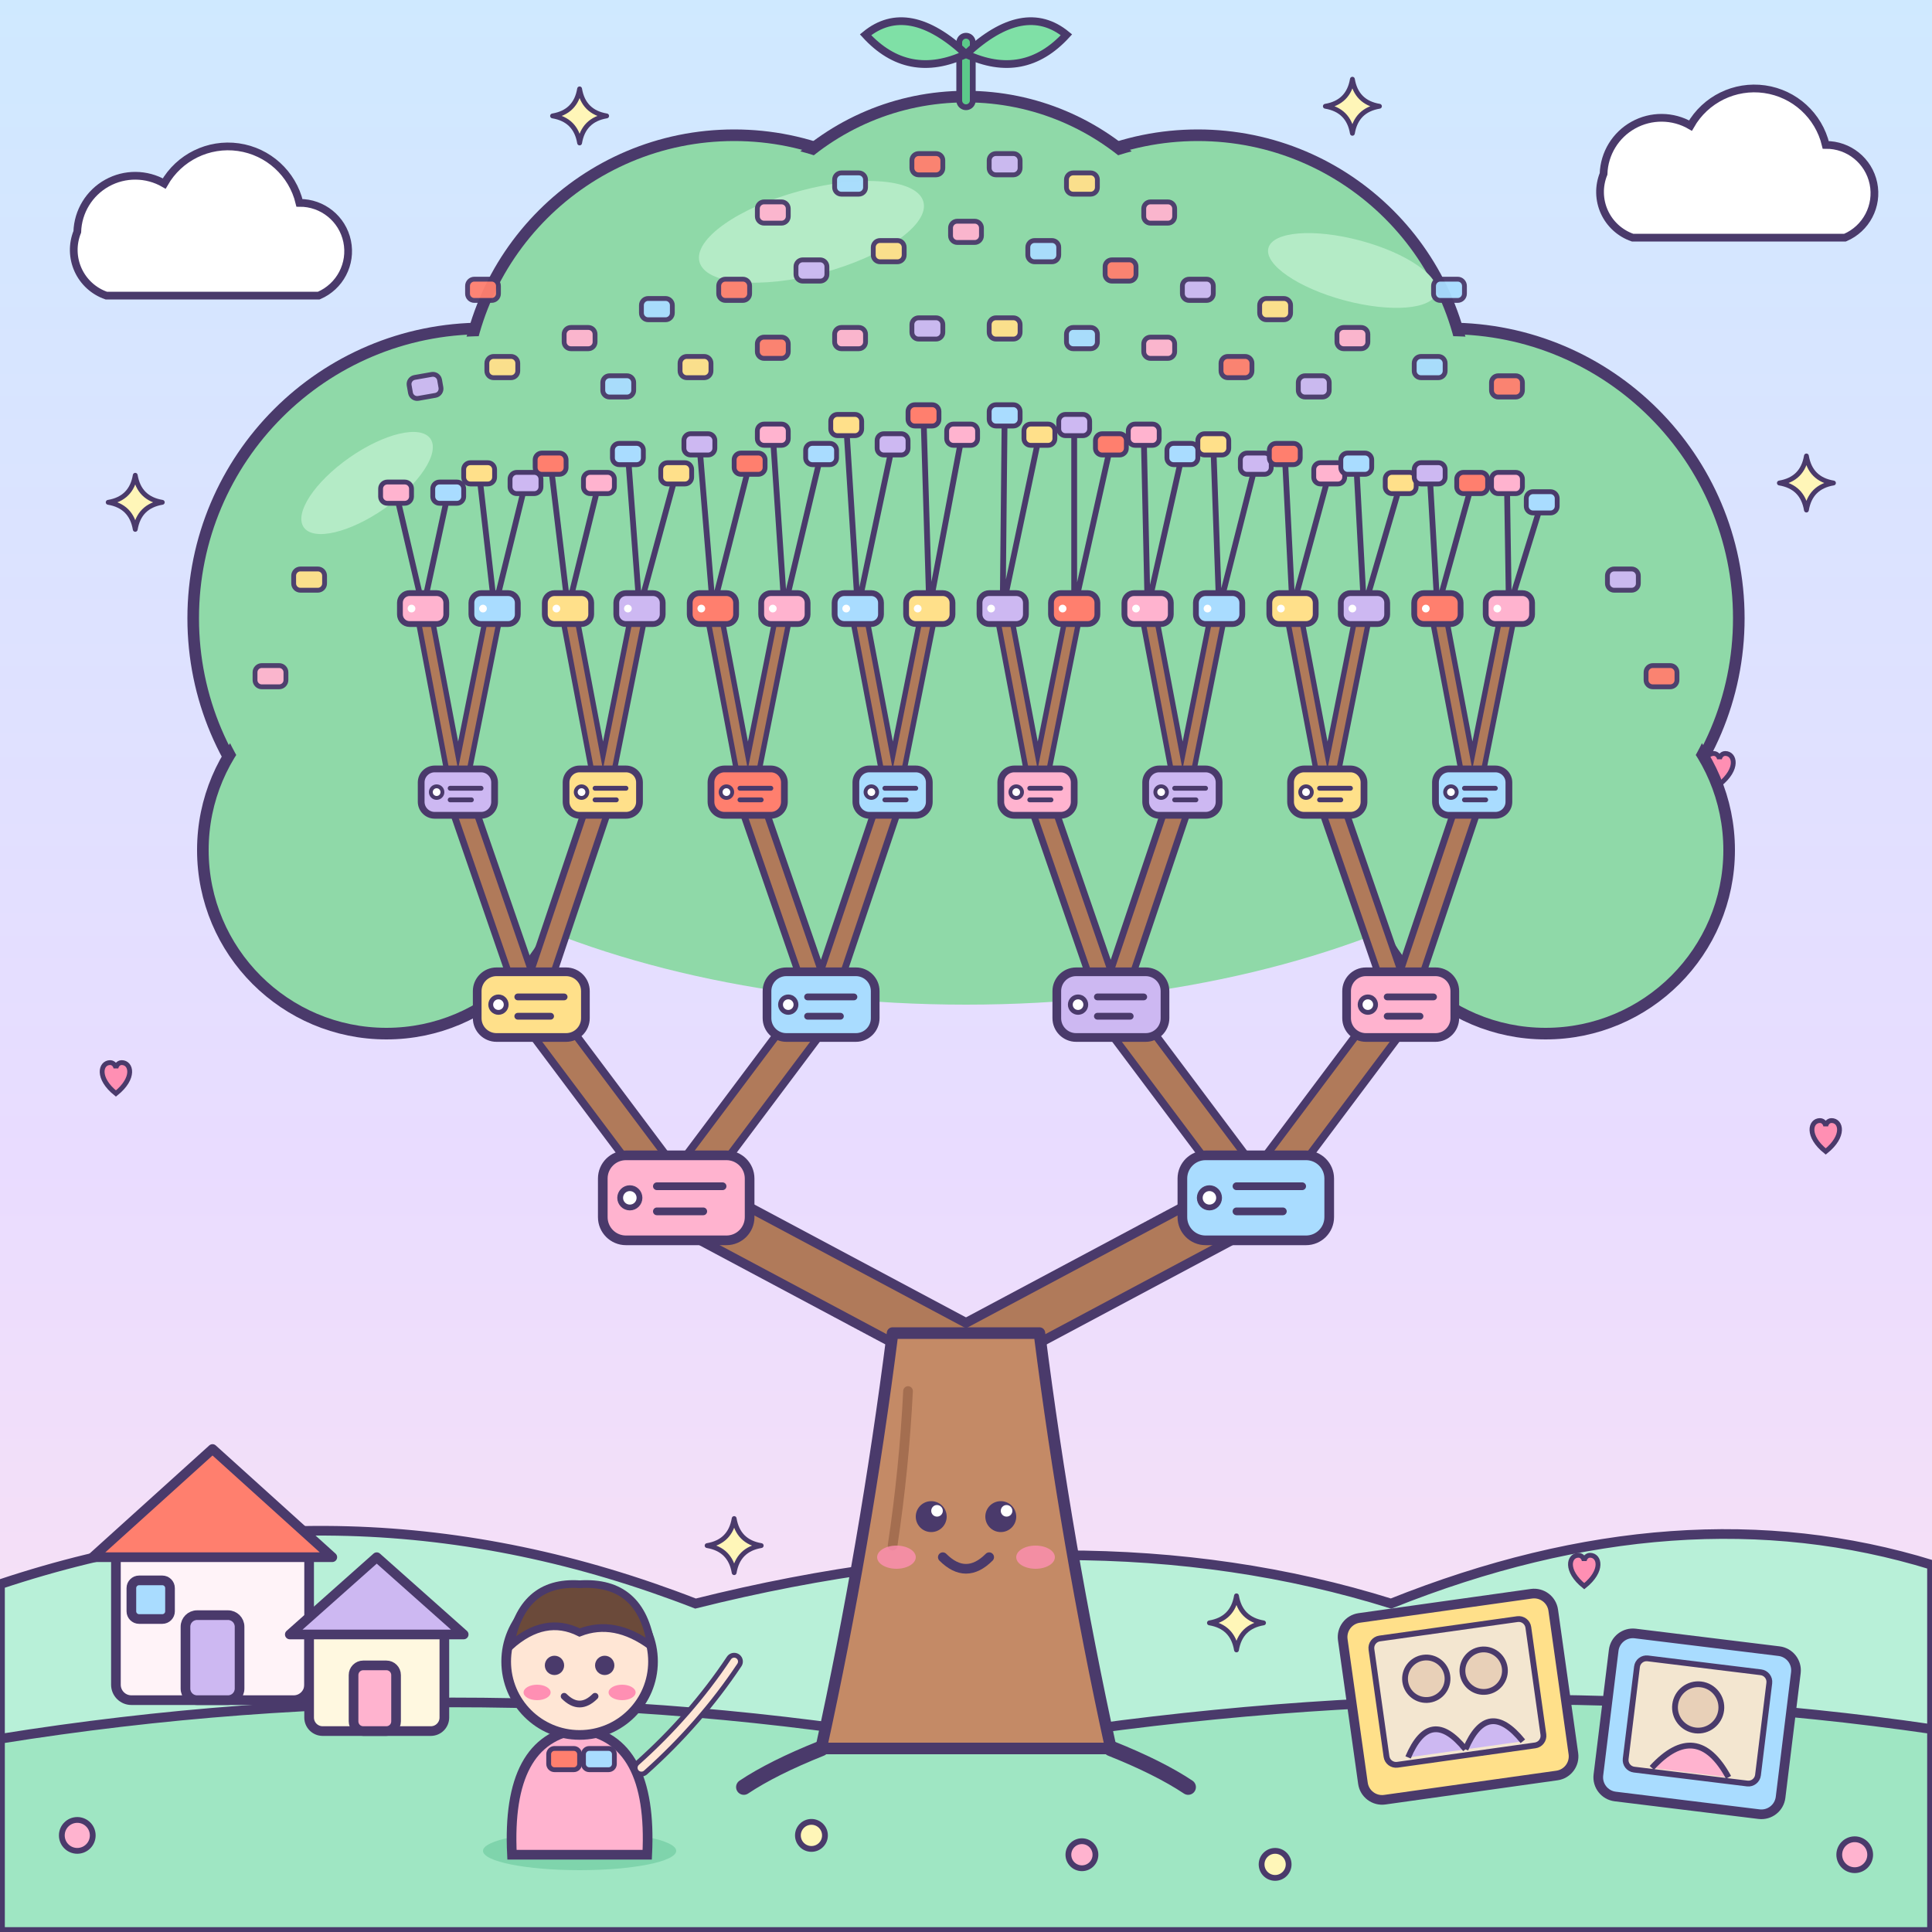
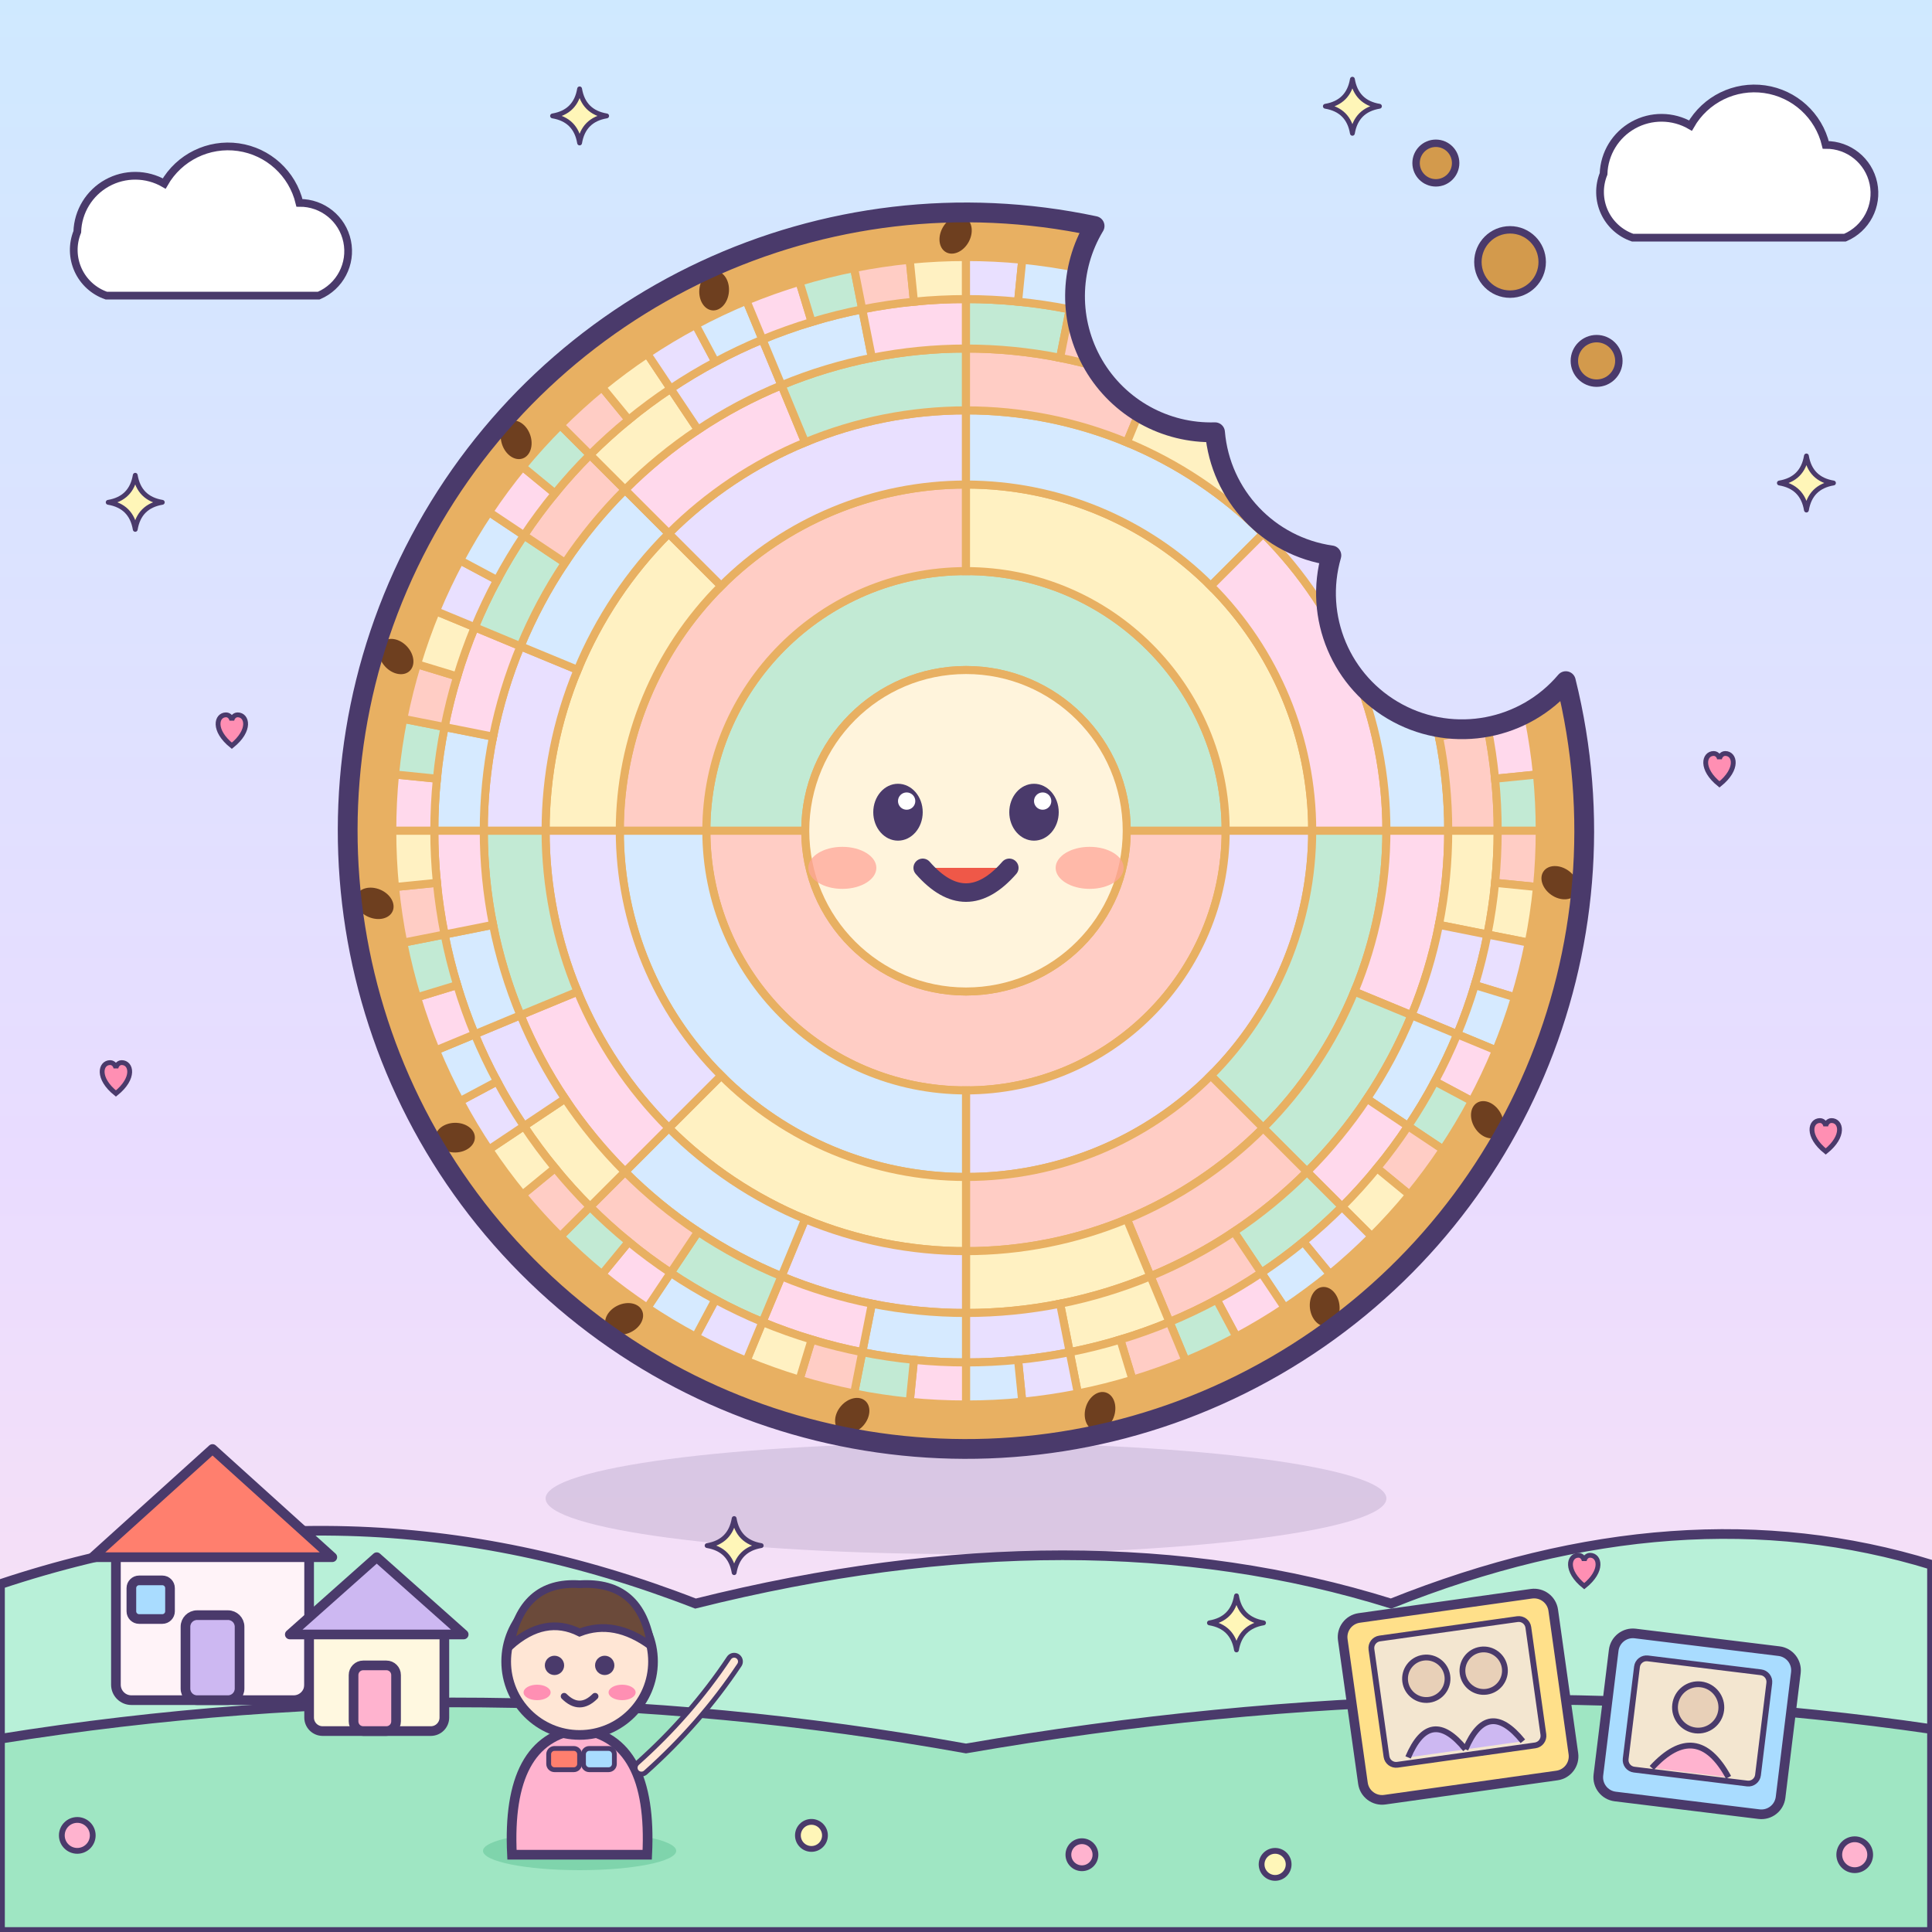
<svg xmlns="http://www.w3.org/2000/svg" viewBox="0 0 1000 1000">
  <defs>
    <linearGradient id="sky" x1="0" y1="0" x2="0" y2="1">
      <stop offset="0" stop-color="#cfe9ff" />
      <stop offset="0.6" stop-color="#e9dcff" />
      <stop offset="1" stop-color="#ffe3f0" />
    </linearGradient>
    <g id="t1">
      <rect x="-38" y="-22" width="76" height="44" rx="12" stroke="#4a3a6b" stroke-width="5" />
      <circle cx="-24" cy="0" r="5" fill="#fff" stroke="#4a3a6b" stroke-width="3" />
      <path d="M-10 -6H24M-10 7H14" stroke="#4a3a6b" stroke-width="4" stroke-linecap="round" />
    </g>
    <g id="t2">
      <rect x="-28" y="-17" width="56" height="34" rx="10" stroke="#4a3a6b" stroke-width="4.5" />
      <circle cx="-17" cy="0" r="4" fill="#fff" stroke="#4a3a6b" stroke-width="2.5" />
      <path d="M-7 -4H17M-7 6H10" stroke="#4a3a6b" stroke-width="3.5" stroke-linecap="round" />
    </g>
    <g id="t3">
      <rect x="-19" y="-12" width="38" height="24" rx="7" stroke="#4a3a6b" stroke-width="3.5" />
      <circle cx="-11" cy="0" r="3" fill="#fff" stroke="#4a3a6b" stroke-width="2" />
      <path d="M-4 -2H12M-4 4H7" stroke="#4a3a6b" stroke-width="2.5" stroke-linecap="round" />
    </g>
    <g id="t4">
      <rect x="-12" y="-8" width="24" height="16" rx="5" stroke="#4a3a6b" stroke-width="3" />
      <circle cx="-6" cy="0" r="2" fill="#fff" />
    </g>
    <g id="t5">
      <rect x="-8" y="-5.5" width="16" height="11" rx="3.5" stroke="#4a3a6b" stroke-width="2.5" />
    </g>
    <g id="hrt">
      <path d="M0 6C-10 -2 -8 -10 -3 -10C-1 -10 0 -8 0 -7C0 -8 1 -10 3 -10C8 -10 10 -2 0 6Z" fill="#ff8fb3" stroke="#4a3a6b" stroke-width="2.5" />
    </g>
    <g id="spk">
      <path d="M0 -14Q2 -2 14 0Q2 2 0 14Q-2 2 -14 0Q-2 -2 0 -14Z" fill="#fff6b8" stroke="#4a3a6b" stroke-width="2.5" stroke-linejoin="round" />
    </g>
  </defs>
  <rect width="1000" height="1000" fill="url(#sky)" />
  <g fill="#fff" stroke="#4a3a6b" stroke-width="4">
    <path d="M40 120a30 30 0 0 1 45-25a38 38 0 0 1 70 10a25 25 0 0 1 10 48H55a25 25 0 0 1-15-33z" />
    <path d="M830 90a30 30 0 0 1 45-25a38 38 0 0 1 70 10a25 25 0 0 1 10 48H845a25 25 0 0 1-15-33z" />
  </g>
  <use href="#spk" x="70" y="260" />
  <use href="#spk" x="935" y="250" />
  <use href="#spk" x="300" y="60" transform="scale(1)" />
  <use href="#spk" x="700" y="55" />
  <use href="#hrt" x="120" y="380" />
  <use href="#hrt" x="890" y="400" />
  <use href="#hrt" x="60" y="560" />
  <use href="#hrt" x="945" y="590" />
  <path d="M0 820Q180 760 360 830Q560 780 720 830Q870 770 1000 810V1000H0Z" fill="#b8f0d8" stroke="#4a3a6b" stroke-width="5" />
  <path d="M0 900Q250 860 500 905Q760 860 1000 895V1000H0Z" fill="#9fe6c3" stroke="#4a3a6b" stroke-width="5" />
-   <g fill="#8fd9a8" stroke="#4a3a6b" stroke-width="6">
-     <circle cx="250" cy="320" r="150" />
-     <circle cx="750" cy="320" r="150" />
-     <circle cx="380" cy="210" r="140" />
-     <circle cx="620" cy="210" r="140" />
-     <circle cx="500" cy="180" r="130" />
-     <circle cx="200" cy="440" r="95" />
-     <circle cx="800" cy="440" r="95" />
-   </g>
-   <g fill="#8fd9a8">
-     <ellipse cx="500" cy="330" rx="360" ry="190" />
-     <circle cx="250" cy="320" r="146" />
-     <circle cx="750" cy="320" r="146" />
-     <circle cx="380" cy="210" r="136" />
-     <circle cx="620" cy="210" r="136" />
-     <circle cx="500" cy="180" r="126" />
-     <circle cx="200" cy="440" r="91" />
-     <circle cx="800" cy="440" r="91" />
-   </g>
-   <g fill="#b4ebc6">
-     <ellipse cx="420" cy="120" rx="60" ry="22" transform="rotate(-15 420 120)" />
-     <ellipse cx="190" cy="250" rx="40" ry="16" transform="rotate(-35 190 250)" />
-     <ellipse cx="700" cy="140" rx="45" ry="16" transform="rotate(15 700 140)" />
-   </g>
-   <path d="M500 52V22" stroke="#4a3a6b" stroke-width="10" stroke-linecap="round" />
-   <path d="M500 52V22" stroke="#5cc98a" stroke-width="4" stroke-linecap="round" />
-   <path d="M500 28Q470 0 448 18Q470 42 500 28Z" fill="#7fe0a6" stroke="#4a3a6b" stroke-width="4" />
-   <path d="M500 28Q530 0 552 18Q530 42 500 28Z" fill="#7fe0a6" stroke="#4a3a6b" stroke-width="4" />
-   <g stroke-linecap="round" fill="none">
-     <g stroke="#4a3a6b">
-       <path d="M500 700L350 620M500 700L650 620" stroke-width="32" />
-       <path d="M350 620L275 520M350 620L425 520M650 620L575 520M650 620L725 520" stroke-width="22" />
-       <path d="M275 520L237 410M275 520L312 410M425 520L387 410M425 520L462 410M575 520L537 410M575 520L612 410M725 520L687 410M725 520L762 410" stroke-width="15" />
-       <path d="M237 410L219 315M237 410L256 315M312 410L294 315M312 410L331 315M387 410L369 315M387 410L406 315M462 410L444 315M462 410L481 315M537 410L519 315M537 410L556 315M612 410L594 315M612 410L631 315M687 410L669 315M687 410L706 315M762 410L744 315M762 410L781 315" stroke-width="10" />
-     </g>
-     <g stroke="#b07a5a">
-       <path d="M500 700L350 620M500 700L650 620" stroke-width="22" />
-       <path d="M350 620L275 520M350 620L425 520M650 620L575 520M650 620L725 520" stroke-width="14" />
-       <path d="M275 520L237 410M275 520L312 410M425 520L387 410M425 520L462 410M575 520L537 410M575 520L612 410M725 520L687 410M725 520L762 410" stroke-width="8" />
-       <path d="M237 410L219 315M237 410L256 315M312 410L294 315M312 410L331 315M387 410L369 315M387 410L406 315M462 410L444 315M462 410L481 315M537 410L519 315M537 410L556 315M612 410L594 315M612 410L631 315M687 410L669 315M687 410L706 315M762 410L744 315M762 410L781 315" stroke-width="4.5" />
-     </g>
-     <g stroke="#4a3a6b" stroke-width="3">
-       <path d="M219 315L205 255M219 315L232 255M256 315L248 245M256 315L272 250M294 315L285 240M294 315L310 250M331 315L325 235M331 315L350 245M369 315L362 230M369 315L388 240M406 315L400 225M406 315L425 235M444 315L438 220M444 315L462 230M481 315L478 215M481 315L498 225M519 315L520 215M519 315L538 225M556 315L556 220M556 315L575 230M594 315L592 225M594 315L612 235M631 315L628 230M631 315L650 240M669 315L665 235M669 315L688 245M706 315L702 240M706 315L725 250M744 315L740 245M744 315L762 250M781 315L780 250M781 315L798 260" />
-     </g>
-   </g>
-   <g>
-     <use href="#t5" x="205" y="255" fill="#ffb3cf" />
-     <use href="#t5" x="232" y="255" fill="#a9dcff" />
-     <use href="#t5" x="248" y="245" fill="#ffe08a" />
-     <use href="#t5" x="272" y="250" fill="#cdb8f2" />
-     <use href="#t5" x="285" y="240" fill="#ff7f6e" />
-     <use href="#t5" x="310" y="250" fill="#ffb3cf" />
-     <use href="#t5" x="325" y="235" fill="#a9dcff" />
-     <use href="#t5" x="350" y="245" fill="#ffe08a" />
-     <use href="#t5" x="362" y="230" fill="#cdb8f2" />
-     <use href="#t5" x="388" y="240" fill="#ff7f6e" />
-     <use href="#t5" x="400" y="225" fill="#ffb3cf" />
-     <use href="#t5" x="425" y="235" fill="#a9dcff" />
-     <use href="#t5" x="438" y="220" fill="#ffe08a" />
-     <use href="#t5" x="462" y="230" fill="#cdb8f2" />
-     <use href="#t5" x="478" y="215" fill="#ff7f6e" />
-     <use href="#t5" x="498" y="225" fill="#ffb3cf" />
-     <use href="#t5" x="520" y="215" fill="#a9dcff" />
-     <use href="#t5" x="538" y="225" fill="#ffe08a" />
-     <use href="#t5" x="556" y="220" fill="#cdb8f2" />
-     <use href="#t5" x="575" y="230" fill="#ff7f6e" />
-     <use href="#t5" x="592" y="225" fill="#ffb3cf" />
-     <use href="#t5" x="612" y="235" fill="#a9dcff" />
-     <use href="#t5" x="628" y="230" fill="#ffe08a" />
-     <use href="#t5" x="650" y="240" fill="#cdb8f2" />
-     <use href="#t5" x="665" y="235" fill="#ff7f6e" />
-     <use href="#t5" x="688" y="245" fill="#ffb3cf" />
-     <use href="#t5" x="702" y="240" fill="#a9dcff" />
-     <use href="#t5" x="725" y="250" fill="#ffe08a" />
-     <use href="#t5" x="740" y="245" fill="#cdb8f2" />
-     <use href="#t5" x="762" y="250" fill="#ff7f6e" />
-     <use href="#t5" x="780" y="250" fill="#ffb3cf" />
-     <use href="#t5" x="798" y="260" fill="#a9dcff" />
-   </g>
-   <g opacity="0.95">
-     <use href="#t5" x="220" y="200" fill="#cdb8f2" transform="rotate(-10 220 200)" />
-     <use href="#t5" x="260" y="190" fill="#ffe08a" />
-     <use href="#t5" x="300" y="175" fill="#ffb3cf" />
-     <use href="#t5" x="340" y="160" fill="#a9dcff" />
-     <use href="#t5" x="380" y="150" fill="#ff7f6e" />
-     <use href="#t5" x="420" y="140" fill="#cdb8f2" />
-     <use href="#t5" x="460" y="130" fill="#ffe08a" />
-     <use href="#t5" x="500" y="120" fill="#ffb3cf" />
-     <use href="#t5" x="540" y="130" fill="#a9dcff" />
-     <use href="#t5" x="580" y="140" fill="#ff7f6e" />
-     <use href="#t5" x="620" y="150" fill="#cdb8f2" />
-     <use href="#t5" x="660" y="160" fill="#ffe08a" />
-     <use href="#t5" x="700" y="175" fill="#ffb3cf" />
-     <use href="#t5" x="740" y="190" fill="#a9dcff" />
-     <use href="#t5" x="780" y="200" fill="#ff7f6e" />
-     <use href="#t5" x="320" y="200" fill="#a9dcff" />
-     <use href="#t5" x="360" y="190" fill="#ffe08a" />
-     <use href="#t5" x="400" y="180" fill="#ff7f6e" />
-     <use href="#t5" x="440" y="175" fill="#ffb3cf" />
-     <use href="#t5" x="480" y="170" fill="#cdb8f2" />
-     <use href="#t5" x="520" y="170" fill="#ffe08a" />
-     <use href="#t5" x="560" y="175" fill="#a9dcff" />
-     <use href="#t5" x="600" y="180" fill="#ffb3cf" />
-     <use href="#t5" x="640" y="190" fill="#ff7f6e" />
-     <use href="#t5" x="680" y="200" fill="#cdb8f2" />
-     <use href="#t5" x="440" y="95" fill="#a9dcff" />
-     <use href="#t5" x="480" y="85" fill="#ff7f6e" />
-     <use href="#t5" x="520" y="85" fill="#cdb8f2" />
-     <use href="#t5" x="560" y="95" fill="#ffe08a" />
-     <use href="#t5" x="400" y="110" fill="#ffb3cf" />
-     <use href="#t5" x="600" y="110" fill="#ffb3cf" />
-     <use href="#t5" x="160" y="300" fill="#ffe08a" />
-     <use href="#t5" x="140" y="350" fill="#ffb3cf" />
-     <use href="#t5" x="840" y="300" fill="#cdb8f2" />
-     <use href="#t5" x="860" y="350" fill="#ff7f6e" />
-     <use href="#t5" x="250" y="150" fill="#ff7f6e" />
-     <use href="#t5" x="750" y="150" fill="#a9dcff" />
-   </g>
-   <g>
-     <use href="#t4" x="219" y="315" fill="#ffb3cf" />
-     <use href="#t4" x="256" y="315" fill="#a9dcff" />
-     <use href="#t4" x="294" y="315" fill="#ffe08a" />
-     <use href="#t4" x="331" y="315" fill="#cdb8f2" />
-     <use href="#t4" x="369" y="315" fill="#ff7f6e" />
-     <use href="#t4" x="406" y="315" fill="#ffb3cf" />
-     <use href="#t4" x="444" y="315" fill="#a9dcff" />
-     <use href="#t4" x="481" y="315" fill="#ffe08a" />
-     <use href="#t4" x="519" y="315" fill="#cdb8f2" />
-     <use href="#t4" x="556" y="315" fill="#ff7f6e" />
-     <use href="#t4" x="594" y="315" fill="#ffb3cf" />
-     <use href="#t4" x="631" y="315" fill="#a9dcff" />
-     <use href="#t4" x="669" y="315" fill="#ffe08a" />
-     <use href="#t4" x="706" y="315" fill="#cdb8f2" />
-     <use href="#t4" x="744" y="315" fill="#ff7f6e" />
-     <use href="#t4" x="781" y="315" fill="#ffb3cf" />
-     <use href="#t3" x="237" y="410" fill="#cdb8f2" />
-     <use href="#t3" x="312" y="410" fill="#ffe08a" />
-     <use href="#t3" x="387" y="410" fill="#ff7f6e" />
-     <use href="#t3" x="462" y="410" fill="#a9dcff" />
-     <use href="#t3" x="537" y="410" fill="#ffb3cf" />
-     <use href="#t3" x="612" y="410" fill="#cdb8f2" />
-     <use href="#t3" x="687" y="410" fill="#ffe08a" />
-     <use href="#t3" x="762" y="410" fill="#a9dcff" />
-     <use href="#t2" x="275" y="520" fill="#ffe08a" />
-     <use href="#t2" x="425" y="520" fill="#a9dcff" />
-     <use href="#t2" x="575" y="520" fill="#cdb8f2" />
-     <use href="#t2" x="725" y="520" fill="#ffb3cf" />
-     <use href="#t1" x="350" y="620" fill="#ffb3cf" />
-     <use href="#t1" x="650" y="620" fill="#a9dcff" />
-   </g>
-   <path d="M425 905Q448 800 462 690L538 690Q552 800 575 905Z" fill="#c48a66" stroke="#4a3a6b" stroke-width="6" stroke-linejoin="round" />
-   <path d="M470 720Q468 760 462 800" stroke="#a46e50" stroke-width="5" fill="none" stroke-linecap="round" />
-   <path d="M425 905Q400 915 385 925M575 905Q600 915 615 925" stroke="#4a3a6b" stroke-width="8" stroke-linecap="round" />
-   <circle cx="482" cy="785" r="8" fill="#4a3a6b" />
-   <circle cx="518" cy="785" r="8" fill="#4a3a6b" />
-   <circle cx="485" cy="782" r="3" fill="#fff" />
-   <circle cx="521" cy="782" r="3" fill="#fff" />
-   <ellipse cx="464" cy="806" rx="10" ry="6" fill="#ff8fb3" opacity="0.8" />
-   <ellipse cx="536" cy="806" rx="10" ry="6" fill="#ff8fb3" opacity="0.8" />
-   <path d="M488 806Q500 818 512 806" stroke="#4a3a6b" stroke-width="5" fill="none" stroke-linecap="round" />
+   <g transform="translate(116.0 46.0) scale(6.4)">
+     <defs>
+       <clipPath id="kibi-a">
+         <path d="M70.4,11.09 A11,11 0 0 0 80.14,27.77 A11,11 0 0 0 89.55,37.73 A11,11 0 0 0 108.51,47.9 A50,50 0 1 1 70.4,11.09 Z" />
+       </clipPath>
+     </defs>
+     <ellipse cx="60" cy="114" rx="34" ry="4.5" fill="#4a3a6b" opacity="0.15" />
+     <path d="M70.4,11.09 A11,11 0 0 0 80.14,27.77 A11,11 0 0 0 89.55,37.73 A11,11 0 0 0 108.51,47.9 A50,50 0 1 1 70.4,11.09 Z" fill="#e8b062" />
+     <g clip-path="url(#kibi-a)" stroke="#e8b062" stroke-width="0.65">
+       <path d="M47.0,60.0 L39.0,60.0 A21,21 0 0 1 81.0,60.0 L73.0,60.0 A13,13 0 0 0 47.0,60.0 Z" fill="#c2ead4" />
+       <path d="M73.0,60.0 L81.0,60.0 A21,21 0 0 1 39.0,60.0 L47.0,60.0 A13,13 0 0 0 73.0,60.0 Z" fill="#ffcdc5" />
+       <path d="M39.0,60.0 L32.0,60.0 A28,28 0 0 1 60.0,32.0 L60.0,39.0 A21,21 0 0 0 39.0,60.0 Z" fill="#ffcdc5" />
+       <path d="M60.0,39.0 L60.0,32.0 A28,28 0 0 1 88.0,60.0 L81.0,60.0 A21,21 0 0 0 60.0,39.0 Z" fill="#fff1c2" />
+       <path d="M81.0,60.0 L88.0,60.0 A28,28 0 0 1 60.0,88.0 L60.0,81.0 A21,21 0 0 0 81.0,60.0 Z" fill="#e9e0ff" />
+       <path d="M60.0,81.0 L60.0,88.0 A28,28 0 0 1 32.0,60.0 L39.0,60.0 A21,21 0 0 0 60.0,81.0 Z" fill="#d6eaff" />
+       <path d="M32.0,60.0 L26.0,60.0 A34,34 0 0 1 35.96,35.96 L40.2,40.2 A28,28 0 0 0 32.0,60.0 Z" fill="#fff1c2" />
+       <path d="M40.2,40.2 L35.96,35.96 A34,34 0 0 1 60.0,26.0 L60.0,32.0 A28,28 0 0 0 40.2,40.2 Z" fill="#e9e0ff" />
+       <path d="M60.0,32.0 L60.0,26.0 A34,34 0 0 1 84.04,35.96 L79.8,40.2 A28,28 0 0 0 60.0,32.0 Z" fill="#d6eaff" />
+       <path d="M79.8,40.2 L84.04,35.96 A34,34 0 0 1 94.0,60.0 L88.0,60.0 A28,28 0 0 0 79.8,40.2 Z" fill="#ffd9ec" />
+       <path d="M88.0,60.0 L94.0,60.0 A34,34 0 0 1 84.04,84.04 L79.8,79.8 A28,28 0 0 0 88.0,60.0 Z" fill="#c2ead4" />
+       <path d="M79.8,79.8 L84.04,84.04 A34,34 0 0 1 60.0,94.0 L60.0,88.0 A28,28 0 0 0 79.8,79.8 Z" fill="#ffcdc5" />
+       <path d="M60.0,88.0 L60.0,94.0 A34,34 0 0 1 35.96,84.04 L40.2,79.8 A28,28 0 0 0 60.0,88.0 Z" fill="#fff1c2" />
+       <path d="M40.2,79.8 L35.96,84.04 A34,34 0 0 1 26.0,60.0 L32.0,60.0 A28,28 0 0 0 40.2,79.8 Z" fill="#e9e0ff" />
+       <path d="M26.0,60.0 L21.0,60.0 A39,39 0 0 1 23.97,45.08 L28.59,46.99 A34,34 0 0 0 26.0,60.0 Z" fill="#e9e0ff" />
+       <path d="M28.59,46.99 L23.97,45.08 A39,39 0 0 1 32.42,32.42 L35.96,35.96 A34,34 0 0 0 28.59,46.99 Z" fill="#d6eaff" />
+       <path d="M35.96,35.96 L32.42,32.42 A39,39 0 0 1 45.08,23.97 L46.99,28.59 A34,34 0 0 0 35.96,35.96 Z" fill="#ffd9ec" />
+       <path d="M46.99,28.59 L45.08,23.97 A39,39 0 0 1 60.0,21.0 L60.0,26.0 A34,34 0 0 0 46.99,28.59 Z" fill="#c2ead4" />
+       <path d="M60.0,26.0 L60.0,21.0 A39,39 0 0 1 74.92,23.97 L73.01,28.59 A34,34 0 0 0 60.0,26.0 Z" fill="#ffcdc5" />
+       <path d="M73.01,28.59 L74.92,23.97 A39,39 0 0 1 87.58,32.42 L84.04,35.96 A34,34 0 0 0 73.01,28.59 Z" fill="#fff1c2" />
+       <path d="M84.04,35.96 L87.58,32.42 A39,39 0 0 1 96.03,45.08 L91.41,46.99 A34,34 0 0 0 84.04,35.96 Z" fill="#e9e0ff" />
+       <path d="M91.41,46.99 L96.03,45.08 A39,39 0 0 1 99.0,60.0 L94.0,60.0 A34,34 0 0 0 91.41,46.99 Z" fill="#d6eaff" />
+       <path d="M94.0,60.0 L99.0,60.0 A39,39 0 0 1 96.03,74.92 L91.41,73.01 A34,34 0 0 0 94.0,60.0 Z" fill="#ffd9ec" />
+       <path d="M91.41,73.01 L96.03,74.92 A39,39 0 0 1 87.58,87.58 L84.04,84.04 A34,34 0 0 0 91.41,73.01 Z" fill="#c2ead4" />
+       <path d="M84.04,84.04 L87.58,87.58 A39,39 0 0 1 74.92,96.03 L73.01,91.41 A34,34 0 0 0 84.04,84.04 Z" fill="#ffcdc5" />
+       <path d="M73.01,91.41 L74.92,96.03 A39,39 0 0 1 60.0,99.0 L60.0,94.0 A34,34 0 0 0 73.01,91.41 Z" fill="#fff1c2" />
+       <path d="M60.0,94.0 L60.0,99.0 A39,39 0 0 1 45.08,96.03 L46.99,91.41 A34,34 0 0 0 60.0,94.0 Z" fill="#e9e0ff" />
+       <path d="M46.99,91.41 L45.08,96.03 A39,39 0 0 1 32.42,87.58 L35.96,84.04 A34,34 0 0 0 46.99,91.41 Z" fill="#d6eaff" />
+       <path d="M35.96,84.04 L32.42,87.58 A39,39 0 0 1 23.97,74.92 L28.59,73.01 A34,34 0 0 0 35.96,84.04 Z" fill="#ffd9ec" />
+       <path d="M28.59,73.01 L23.97,74.92 A39,39 0 0 1 21.0,60.0 L26.0,60.0 A34,34 0 0 0 28.59,73.01 Z" fill="#c2ead4" />
+       <path d="M21.0,60.0 L17.0,60.0 A43,43 0 0 1 17.83,51.61 L21.75,52.39 A39,39 0 0 0 21.0,60.0 Z" fill="#d6eaff" />
+       <path d="M21.75,52.39 L17.83,51.61 A43,43 0 0 1 20.27,43.54 L23.97,45.08 A39,39 0 0 0 21.75,52.39 Z" fill="#ffd9ec" />
+       <path d="M23.97,45.08 L20.27,43.54 A43,43 0 0 1 24.25,36.11 L27.57,38.33 A39,39 0 0 0 23.97,45.08 Z" fill="#c2ead4" />
+       <path d="M27.57,38.33 L24.25,36.11 A43,43 0 0 1 29.59,29.59 L32.42,32.42 A39,39 0 0 0 27.57,38.33 Z" fill="#ffcdc5" />
+       <path d="M32.42,32.42 L29.59,29.59 A43,43 0 0 1 36.11,24.25 L38.33,27.57 A39,39 0 0 0 32.42,32.42 Z" fill="#fff1c2" />
+       <path d="M38.33,27.57 L36.11,24.25 A43,43 0 0 1 43.54,20.27 L45.08,23.97 A39,39 0 0 0 38.33,27.57 Z" fill="#e9e0ff" />
+       <path d="M45.08,23.97 L43.54,20.27 A43,43 0 0 1 51.61,17.83 L52.39,21.75 A39,39 0 0 0 45.08,23.97 Z" fill="#d6eaff" />
+       <path d="M52.39,21.75 L51.61,17.83 A43,43 0 0 1 60.0,17.0 L60.0,21.0 A39,39 0 0 0 52.39,21.75 Z" fill="#ffd9ec" />
+       <path d="M60.0,21.0 L60.0,17.0 A43,43 0 0 1 68.39,17.83 L67.61,21.75 A39,39 0 0 0 60.0,21.0 Z" fill="#c2ead4" />
+       <path d="M67.61,21.75 L68.39,17.83 A43,43 0 0 1 76.46,20.27 L74.92,23.97 A39,39 0 0 0 67.61,21.75 Z" fill="#ffcdc5" />
+       <path d="M74.92,23.97 L76.46,20.27 A43,43 0 0 1 83.89,24.25 L81.67,27.57 A39,39 0 0 0 74.92,23.97 Z" fill="#fff1c2" />
+       <path d="M81.67,27.57 L83.89,24.25 A43,43 0 0 1 90.41,29.59 L87.58,32.42 A39,39 0 0 0 81.67,27.57 Z" fill="#e9e0ff" />
+       <path d="M87.58,32.42 L90.41,29.59 A43,43 0 0 1 95.75,36.11 L92.43,38.33 A39,39 0 0 0 87.58,32.42 Z" fill="#d6eaff" />
+       <path d="M92.43,38.33 L95.75,36.11 A43,43 0 0 1 99.73,43.54 L96.03,45.08 A39,39 0 0 0 92.43,38.33 Z" fill="#ffd9ec" />
+       <path d="M96.03,45.08 L99.73,43.54 A43,43 0 0 1 102.17,51.61 L98.25,52.39 A39,39 0 0 0 96.03,45.08 Z" fill="#c2ead4" />
+       <path d="M98.25,52.39 L102.17,51.61 A43,43 0 0 1 103.0,60.0 L99.0,60.0 A39,39 0 0 0 98.25,52.39 Z" fill="#ffcdc5" />
+       <path d="M99.0,60.0 L103.0,60.0 A43,43 0 0 1 102.17,68.39 L98.25,67.61 A39,39 0 0 0 99.0,60.0 Z" fill="#fff1c2" />
+       <path d="M98.25,67.61 L102.17,68.39 A43,43 0 0 1 99.73,76.46 L96.03,74.92 A39,39 0 0 0 98.25,67.61 Z" fill="#e9e0ff" />
+       <path d="M96.03,74.92 L99.73,76.46 A43,43 0 0 1 95.75,83.89 L92.43,81.67 A39,39 0 0 0 96.03,74.92 Z" fill="#d6eaff" />
+       <path d="M92.43,81.67 L95.75,83.89 A43,43 0 0 1 90.41,90.41 L87.58,87.58 A39,39 0 0 0 92.43,81.67 Z" fill="#ffd9ec" />
+       <path d="M87.58,87.58 L90.41,90.41 A43,43 0 0 1 83.89,95.75 L81.67,92.43 A39,39 0 0 0 87.58,87.58 Z" fill="#c2ead4" />
+       <path d="M81.67,92.43 L83.89,95.75 A43,43 0 0 1 76.46,99.73 L74.92,96.03 A39,39 0 0 0 81.67,92.43 Z" fill="#ffcdc5" />
+       <path d="M74.92,96.03 L76.46,99.73 A43,43 0 0 1 68.39,102.17 L67.61,98.25 A39,39 0 0 0 74.92,96.03 Z" fill="#fff1c2" />
+       <path d="M67.61,98.25 L68.39,102.17 A43,43 0 0 1 60.0,103.0 L60.0,99.0 A39,39 0 0 0 67.61,98.25 Z" fill="#e9e0ff" />
+       <path d="M60.0,99.0 L60.0,103.0 A43,43 0 0 1 51.61,102.17 L52.39,98.25 A39,39 0 0 0 60.0,99.0 Z" fill="#d6eaff" />
+       <path d="M52.39,98.25 L51.61,102.17 A43,43 0 0 1 43.54,99.73 L45.08,96.03 A39,39 0 0 0 52.39,98.25 Z" fill="#ffd9ec" />
+       <path d="M45.08,96.03 L43.54,99.73 A43,43 0 0 1 36.11,95.75 L38.33,92.43 A39,39 0 0 0 45.08,96.03 Z" fill="#c2ead4" />
+       <path d="M38.33,92.43 L36.11,95.75 A43,43 0 0 1 29.59,90.41 L32.42,87.58 A39,39 0 0 0 38.33,92.43 Z" fill="#ffcdc5" />
+       <path d="M32.42,87.58 L29.59,90.41 A43,43 0 0 1 24.25,83.89 L27.57,81.67 A39,39 0 0 0 32.42,87.58 Z" fill="#fff1c2" />
+       <path d="M27.57,81.67 L24.25,83.89 A43,43 0 0 1 20.27,76.46 L23.97,74.92 A39,39 0 0 0 27.57,81.67 Z" fill="#e9e0ff" />
+       <path d="M23.97,74.92 L20.27,76.46 A43,43 0 0 1 17.83,68.39 L21.75,67.61 A39,39 0 0 0 23.97,74.92 Z" fill="#d6eaff" />
+       <path d="M21.75,67.61 L17.83,68.39 A43,43 0 0 1 17.0,60.0 L21.0,60.0 A39,39 0 0 0 21.75,67.61 Z" fill="#ffd9ec" />
+       <path d="M17.0,60.0 L13.6,60.0 A46.4,46.4 0 0 1 13.82,55.45 L17.21,55.79 A43,43 0 0 0 17.0,60.0 Z" fill="#ffd9ec" />
+       <path d="M17.21,55.79 L13.82,55.45 A46.4,46.4 0 0 1 14.49,50.95 L17.83,51.61 A43,43 0 0 0 17.21,55.79 Z" fill="#c2ead4" />
+       <path d="M17.83,51.61 L14.49,50.95 A46.4,46.4 0 0 1 15.6,46.53 L18.85,47.52 A43,43 0 0 0 17.83,51.61 Z" fill="#ffcdc5" />
+       <path d="M18.85,47.52 L15.6,46.53 A46.4,46.4 0 0 1 17.13,42.24 L20.27,43.54 A43,43 0 0 0 18.85,47.52 Z" fill="#fff1c2" />
+       <path d="M20.27,43.54 L17.13,42.24 A46.4,46.4 0 0 1 19.08,38.13 L22.08,39.73 A43,43 0 0 0 20.27,43.54 Z" fill="#e9e0ff" />
+       <path d="M22.08,39.73 L19.08,38.13 A46.4,46.4 0 0 1 21.42,34.22 L24.25,36.11 A43,43 0 0 0 22.08,39.73 Z" fill="#d6eaff" />
+       <path d="M24.25,36.11 L21.42,34.22 A46.4,46.4 0 0 1 24.13,30.56 L26.76,32.72 A43,43 0 0 0 24.25,36.11 Z" fill="#ffd9ec" />
+       <path d="M26.76,32.72 L24.13,30.56 A46.4,46.4 0 0 1 27.19,27.19 L29.59,29.59 A43,43 0 0 0 26.76,32.72 Z" fill="#c2ead4" />
+       <path d="M29.59,29.59 L27.19,27.19 A46.4,46.4 0 0 1 30.56,24.13 L32.72,26.76 A43,43 0 0 0 29.59,29.59 Z" fill="#ffcdc5" />
+       <path d="M32.72,26.76 L30.56,24.13 A46.4,46.4 0 0 1 34.22,21.42 L36.11,24.25 A43,43 0 0 0 32.72,26.76 Z" fill="#fff1c2" />
+       <path d="M36.11,24.25 L34.22,21.42 A46.4,46.4 0 0 1 38.13,19.08 L39.73,22.08 A43,43 0 0 0 36.11,24.25 Z" fill="#e9e0ff" />
+       <path d="M39.73,22.08 L38.13,19.08 A46.4,46.4 0 0 1 42.24,17.13 L43.54,20.27 A43,43 0 0 0 39.73,22.08 Z" fill="#d6eaff" />
+       <path d="M43.54,20.27 L42.24,17.13 A46.4,46.4 0 0 1 46.53,15.6 L47.52,18.85 A43,43 0 0 0 43.54,20.27 Z" fill="#ffd9ec" />
+       <path d="M47.52,18.85 L46.53,15.6 A46.4,46.4 0 0 1 50.95,14.49 L51.61,17.83 A43,43 0 0 0 47.52,18.85 Z" fill="#c2ead4" />
+       <path d="M51.61,17.83 L50.95,14.49 A46.4,46.4 0 0 1 55.45,13.82 L55.79,17.21 A43,43 0 0 0 51.61,17.83 Z" fill="#ffcdc5" />
+       <path d="M55.79,17.21 L55.45,13.82 A46.4,46.4 0 0 1 60.0,13.6 L60.0,17.0 A43,43 0 0 0 55.79,17.21 Z" fill="#fff1c2" />
+       <path d="M60.0,17.0 L60.0,13.6 A46.4,46.4 0 0 1 64.55,13.82 L64.21,17.21 A43,43 0 0 0 60.0,17.0 Z" fill="#e9e0ff" />
+       <path d="M64.21,17.21 L64.55,13.82 A46.4,46.4 0 0 1 69.05,14.49 L68.39,17.83 A43,43 0 0 0 64.21,17.21 Z" fill="#d6eaff" />
+       <path d="M68.39,17.83 L69.05,14.49 A46.4,46.4 0 0 1 73.47,15.6 L72.48,18.85 A43,43 0 0 0 68.39,17.83 Z" fill="#ffd9ec" />
+       <path d="M72.48,18.85 L73.47,15.6 A46.4,46.4 0 0 1 77.76,17.13 L76.46,20.27 A43,43 0 0 0 72.48,18.85 Z" fill="#c2ead4" />
+       <path d="M76.46,20.27 L77.76,17.13 A46.4,46.4 0 0 1 81.87,19.08 L80.27,22.08 A43,43 0 0 0 76.46,20.27 Z" fill="#ffcdc5" />
+       <path d="M80.27,22.08 L81.87,19.08 A46.4,46.4 0 0 1 85.78,21.42 L83.89,24.25 A43,43 0 0 0 80.27,22.08 Z" fill="#fff1c2" />
+       <path d="M83.89,24.25 L85.78,21.42 A46.4,46.4 0 0 1 89.44,24.13 L87.28,26.76 A43,43 0 0 0 83.89,24.25 Z" fill="#e9e0ff" />
+       <path d="M87.28,26.76 L89.44,24.13 A46.4,46.4 0 0 1 92.81,27.19 L90.41,29.59 A43,43 0 0 0 87.28,26.76 Z" fill="#d6eaff" />
+       <path d="M90.41,29.59 L92.81,27.19 A46.4,46.4 0 0 1 95.87,30.56 L93.24,32.72 A43,43 0 0 0 90.41,29.59 Z" fill="#ffd9ec" />
+       <path d="M93.24,32.72 L95.87,30.56 A46.4,46.4 0 0 1 98.58,34.22 L95.75,36.11 A43,43 0 0 0 93.24,32.72 Z" fill="#c2ead4" />
+       <path d="M95.75,36.11 L98.58,34.22 A46.4,46.4 0 0 1 100.92,38.13 L97.92,39.73 A43,43 0 0 0 95.75,36.11 Z" fill="#ffcdc5" />
+       <path d="M97.92,39.73 L100.92,38.13 A46.4,46.4 0 0 1 102.87,42.24 L99.73,43.54 A43,43 0 0 0 97.92,39.73 Z" fill="#fff1c2" />
+       <path d="M99.73,43.54 L102.87,42.24 A46.4,46.4 0 0 1 104.4,46.53 L101.15,47.52 A43,43 0 0 0 99.73,43.54 Z" fill="#e9e0ff" />
+       <path d="M101.15,47.52 L104.4,46.53 A46.4,46.4 0 0 1 105.51,50.95 L102.17,51.61 A43,43 0 0 0 101.15,47.52 Z" fill="#d6eaff" />
+       <path d="M102.17,51.61 L105.51,50.95 A46.4,46.4 0 0 1 106.18,55.45 L102.79,55.79 A43,43 0 0 0 102.17,51.61 Z" fill="#ffd9ec" />
+       <path d="M102.79,55.79 L106.18,55.45 A46.4,46.4 0 0 1 106.4,60.0 L103.0,60.0 A43,43 0 0 0 102.79,55.79 Z" fill="#c2ead4" />
+       <path d="M103.0,60.0 L106.4,60.0 A46.4,46.4 0 0 1 106.18,64.55 L102.79,64.21 A43,43 0 0 0 103.0,60.0 Z" fill="#ffcdc5" />
+       <path d="M102.79,64.21 L106.18,64.55 A46.4,46.4 0 0 1 105.51,69.05 L102.17,68.39 A43,43 0 0 0 102.79,64.21 Z" fill="#fff1c2" />
+       <path d="M102.17,68.39 L105.51,69.05 A46.4,46.4 0 0 1 104.4,73.47 L101.15,72.48 A43,43 0 0 0 102.17,68.39 Z" fill="#e9e0ff" />
+       <path d="M101.15,72.48 L104.4,73.47 A46.4,46.4 0 0 1 102.87,77.76 L99.73,76.46 A43,43 0 0 0 101.15,72.48 Z" fill="#d6eaff" />
+       <path d="M99.73,76.46 L102.87,77.76 A46.4,46.4 0 0 1 100.92,81.87 L97.92,80.27 A43,43 0 0 0 99.73,76.46 Z" fill="#ffd9ec" />
+       <path d="M97.92,80.27 L100.92,81.87 A46.4,46.4 0 0 1 98.58,85.78 L95.75,83.89 A43,43 0 0 0 97.92,80.27 Z" fill="#c2ead4" />
+       <path d="M95.75,83.89 L98.58,85.78 A46.4,46.4 0 0 1 95.87,89.44 L93.24,87.28 A43,43 0 0 0 95.75,83.89 Z" fill="#ffcdc5" />
+       <path d="M93.24,87.28 L95.87,89.44 A46.4,46.4 0 0 1 92.81,92.81 L90.41,90.41 A43,43 0 0 0 93.24,87.28 Z" fill="#fff1c2" />
+       <path d="M90.41,90.41 L92.81,92.81 A46.4,46.4 0 0 1 89.44,95.87 L87.28,93.24 A43,43 0 0 0 90.41,90.41 Z" fill="#e9e0ff" />
+       <path d="M87.28,93.24 L89.44,95.87 A46.4,46.4 0 0 1 85.78,98.58 L83.89,95.75 A43,43 0 0 0 87.28,93.24 Z" fill="#d6eaff" />
+       <path d="M83.89,95.75 L85.78,98.58 A46.4,46.4 0 0 1 81.87,100.92 L80.27,97.92 A43,43 0 0 0 83.89,95.75 Z" fill="#ffd9ec" />
+       <path d="M80.27,97.92 L81.87,100.92 A46.4,46.4 0 0 1 77.76,102.87 L76.46,99.73 A43,43 0 0 0 80.27,97.92 Z" fill="#c2ead4" />
+       <path d="M76.46,99.73 L77.76,102.87 A46.4,46.4 0 0 1 73.47,104.4 L72.48,101.15 A43,43 0 0 0 76.46,99.73 Z" fill="#ffcdc5" />
+       <path d="M72.48,101.15 L73.47,104.4 A46.4,46.4 0 0 1 69.05,105.51 L68.39,102.17 A43,43 0 0 0 72.48,101.15 Z" fill="#fff1c2" />
+       <path d="M68.39,102.17 L69.05,105.51 A46.4,46.4 0 0 1 64.55,106.18 L64.21,102.79 A43,43 0 0 0 68.39,102.17 Z" fill="#e9e0ff" />
+       <path d="M64.21,102.79 L64.55,106.18 A46.4,46.4 0 0 1 60.0,106.4 L60.0,103.0 A43,43 0 0 0 64.21,102.79 Z" fill="#d6eaff" />
+       <path d="M60.0,103.0 L60.0,106.4 A46.4,46.4 0 0 1 55.45,106.18 L55.79,102.79 A43,43 0 0 0 60.0,103.0 Z" fill="#ffd9ec" />
+       <path d="M55.79,102.79 L55.45,106.18 A46.4,46.4 0 0 1 50.95,105.51 L51.61,102.17 A43,43 0 0 0 55.79,102.79 Z" fill="#c2ead4" />
+       <path d="M51.61,102.17 L50.95,105.51 A46.4,46.4 0 0 1 46.53,104.4 L47.52,101.15 A43,43 0 0 0 51.61,102.17 Z" fill="#ffcdc5" />
+       <path d="M47.52,101.15 L46.53,104.4 A46.4,46.4 0 0 1 42.24,102.87 L43.54,99.73 A43,43 0 0 0 47.52,101.15 Z" fill="#fff1c2" />
+       <path d="M43.54,99.73 L42.24,102.87 A46.4,46.4 0 0 1 38.13,100.92 L39.73,97.92 A43,43 0 0 0 43.54,99.73 Z" fill="#e9e0ff" />
+       <path d="M39.73,97.92 L38.13,100.92 A46.4,46.4 0 0 1 34.22,98.58 L36.11,95.75 A43,43 0 0 0 39.73,97.92 Z" fill="#d6eaff" />
+       <path d="M36.11,95.75 L34.22,98.58 A46.4,46.4 0 0 1 30.56,95.87 L32.72,93.24 A43,43 0 0 0 36.11,95.75 Z" fill="#ffd9ec" />
+       <path d="M32.72,93.24 L30.56,95.87 A46.4,46.4 0 0 1 27.19,92.81 L29.59,90.41 A43,43 0 0 0 32.72,93.24 Z" fill="#c2ead4" />
+       <path d="M29.59,90.41 L27.19,92.81 A46.4,46.4 0 0 1 24.13,89.44 L26.76,87.28 A43,43 0 0 0 29.59,90.41 Z" fill="#ffcdc5" />
+       <path d="M26.76,87.28 L24.13,89.44 A46.4,46.4 0 0 1 21.42,85.78 L24.25,83.89 A43,43 0 0 0 26.76,87.28 Z" fill="#fff1c2" />
+       <path d="M24.25,83.89 L21.42,85.78 A46.4,46.4 0 0 1 19.08,81.87 L22.08,80.27 A43,43 0 0 0 24.25,83.89 Z" fill="#e9e0ff" />
+       <path d="M22.08,80.27 L19.08,81.87 A46.4,46.4 0 0 1 17.13,77.76 L20.27,76.46 A43,43 0 0 0 22.08,80.27 Z" fill="#d6eaff" />
+       <path d="M20.27,76.46 L17.13,77.76 A46.4,46.4 0 0 1 15.6,73.47 L18.85,72.48 A43,43 0 0 0 20.27,76.46 Z" fill="#ffd9ec" />
+       <path d="M18.85,72.48 L15.6,73.47 A46.4,46.4 0 0 1 14.49,69.05 L17.83,68.39 A43,43 0 0 0 18.85,72.48 Z" fill="#c2ead4" />
+       <path d="M17.83,68.39 L14.49,69.05 A46.4,46.4 0 0 1 13.82,64.55 L17.21,64.21 A43,43 0 0 0 17.83,68.39 Z" fill="#ffcdc5" />
+       <path d="M17.21,64.21 L13.82,64.55 A46.4,46.4 0 0 1 13.6,60.0 L17.0,60.0 A43,43 0 0 0 17.21,64.21 Z" fill="#fff1c2" />
+       <circle cx="60" cy="60" r="13" fill="#fff4dc" />
+     </g>
+     <g clip-path="url(#kibi-a)">
+       <ellipse cx="108.02" cy="64.2" rx="1.6" ry="1.2" transform="rotate(35 108.02 64.2)" fill="#6e3f1f" />
+       <ellipse cx="102.16" cy="83.37" rx="1.6" ry="1.2" transform="rotate(59 102.16 83.37)" fill="#6e3f1f" />
+       <ellipse cx="89.01" cy="98.49" rx="1.6" ry="1.2" transform="rotate(83 89.01 98.49)" fill="#6e3f1f" />
+       <ellipse cx="70.84" cy="106.96" rx="1.6" ry="1.2" transform="rotate(107 70.84 106.96)" fill="#6e3f1f" />
+       <ellipse cx="50.8" cy="107.31" rx="1.6" ry="1.2" transform="rotate(131 50.8 107.31)" fill="#6e3f1f" />
+       <ellipse cx="32.35" cy="99.48" rx="1.6" ry="1.2" transform="rotate(155 32.35 99.48)" fill="#6e3f1f" />
+       <ellipse cx="18.68" cy="84.82" rx="1.6" ry="1.2" transform="rotate(179 18.68 84.82)" fill="#6e3f1f" />
+       <ellipse cx="12.16" cy="65.87" rx="1.6" ry="1.2" transform="rotate(203 12.16 65.87)" fill="#6e3f1f" />
+       <ellipse cx="13.91" cy="45.91" rx="1.6" ry="1.2" transform="rotate(227 13.91 45.91)" fill="#6e3f1f" />
+       <ellipse cx="23.62" cy="28.38" rx="1.6" ry="1.2" transform="rotate(251 23.62 28.38)" fill="#6e3f1f" />
+       <ellipse cx="39.63" cy="16.32" rx="1.6" ry="1.2" transform="rotate(275 39.63 16.32)" fill="#6e3f1f" />
+       <ellipse cx="59.16" cy="11.81" rx="1.6" ry="1.2" transform="rotate(299 59.16 11.81)" fill="#6e3f1f" />
+       <ellipse cx="78.83" cy="15.63" rx="1.6" ry="1.2" transform="rotate(323 78.83 15.63)" fill="#6e3f1f" />
+       <ellipse cx="95.25" cy="27.13" rx="1.6" ry="1.2" transform="rotate(347 95.25 27.13)" fill="#6e3f1f" />
+       <ellipse cx="105.57" cy="44.31" rx="1.6" ry="1.2" transform="rotate(371 105.57 44.31)" fill="#6e3f1f" />
+     </g>
+     <path d="M70.4,11.09 A11,11 0 0 0 80.14,27.77 A11,11 0 0 0 89.55,37.73 A11,11 0 0 0 108.51,47.9 A50,50 0 1 1 70.4,11.09 Z" fill="none" stroke="#4a3a6b" stroke-width="1.6" stroke-linejoin="round" />
+     <g fill="#d39a4c" stroke="#4a3a6b" stroke-width="0.6">
+       <circle cx="104" cy="14" r="2.6" />
+       <circle cx="111" cy="22" r="1.8" />
+       <circle cx="98" cy="6" r="1.6" />
+     </g>
+     <g transform="translate(30.00 30.00) scale(0.500)">
+       <ellipse cx="49" cy="57" rx="4" ry="4.6" fill="#4a3a6b" />
+       <circle cx="50.4" cy="55.2" r="1.4" fill="#fff" />
+       <ellipse cx="71" cy="57" rx="4" ry="4.6" fill="#4a3a6b" />
+       <circle cx="72.4" cy="55.2" r="1.4" fill="#fff" />
+       <path d="M53 66 q7 8 14 0" stroke="#4a3a6b" stroke-width="3" fill="#ef5848" stroke-linecap="round" />
+       <ellipse cx="40" cy="66" rx="5.5" ry="3.4" fill="#ffa598" opacity="0.75" />
+       <ellipse cx="80" cy="66" rx="5.5" ry="3.4" fill="#ffa598" opacity="0.75" />
+     </g>
+   </g>
  <g>
    <ellipse cx="300" cy="958" rx="50" ry="10" fill="#7fd4ac" />
    <path d="M265 960Q262 900 300 895Q338 900 335 960Z" fill="#ffb3cf" stroke="#4a3a6b" stroke-width="5" />
    <circle cx="300" cy="860" r="38" fill="#ffe6d5" stroke="#4a3a6b" stroke-width="5" />
    <path d="M264 852Q270 818 300 820Q332 818 337 852Q318 838 300 845Q282 836 264 852Z" fill="#6b4a3a" stroke="#4a3a6b" stroke-width="4" />
    <circle cx="287" cy="862" r="5" fill="#4a3a6b" />
    <circle cx="313" cy="862" r="5" fill="#4a3a6b" />
    <ellipse cx="278" cy="876" rx="7" ry="4" fill="#ff8fb3" />
    <ellipse cx="322" cy="876" rx="7" ry="4" fill="#ff8fb3" />
    <path d="M292 878Q300 886 308 878" stroke="#4a3a6b" stroke-width="3.5" fill="none" stroke-linecap="round" />
    <path d="M332 915Q360 890 380 860" stroke="#4a3a6b" stroke-width="9" stroke-linecap="round" fill="none" />
    <path d="M332 915Q360 890 380 860" stroke="#ffe6d5" stroke-width="4" stroke-linecap="round" fill="none" />
    <rect x="284" y="905" width="16" height="11" rx="3" fill="#ff7f6e" stroke="#4a3a6b" stroke-width="2.5" />
    <rect x="302" y="905" width="16" height="11" rx="3" fill="#a9dcff" stroke="#4a3a6b" stroke-width="2.5" />
  </g>
  <g stroke="#4a3a6b" stroke-width="5" stroke-linejoin="round">
    <rect x="60" y="800" width="100" height="80" rx="8" fill="#fff3f8" />
    <path d="M48 806L110 750L172 806Z" fill="#ff7f6e" />
    <rect x="96" y="836" width="28" height="44" rx="6" fill="#cdb8f2" />
    <rect x="68" y="818" width="20" height="20" rx="4" fill="#a9dcff" />
    <rect x="160" y="840" width="70" height="56" rx="7" fill="#fff8e0" />
    <path d="M150 846L195 806L240 846Z" fill="#cdb8f2" />
    <rect x="183" y="862" width="22" height="34" rx="5" fill="#ffb3cf" />
  </g>
  <g stroke="#4a3a6b" stroke-width="5" stroke-linejoin="round">
    <g transform="rotate(-8 760 880)">
      <rect x="700" y="830" width="110" height="95" rx="10" fill="#ffe08a" />
      <rect x="714" y="842" width="82" height="66" rx="5" fill="#f3e6d0" stroke-width="3" />
      <circle cx="740" cy="866" r="11" fill="#e8d0b8" stroke-width="3" />
      <circle cx="770" cy="866" r="11" fill="#e8d0b8" stroke-width="3" />
      <path d="M725 905Q740 880 755 905M755 905Q770 880 785 905" fill="#cdb8f2" stroke-width="3" />
    </g>
    <g transform="rotate(7 880 900)">
      <rect x="830" y="850" width="95" height="85" rx="10" fill="#a9dcff" />
      <rect x="843" y="862" width="69" height="58" rx="5" fill="#f3e6d0" stroke-width="3" />
      <circle cx="877" cy="884" r="12" fill="#e8d0b8" stroke-width="3" />
      <path d="M857 918Q877 890 897 918" fill="#ffb3cf" stroke-width="3" />
    </g>
  </g>
  <use href="#hrt" x="820" y="815" />
  <use href="#spk" x="640" y="840" />
  <use href="#spk" x="380" y="800" />
  <g fill="#ffb3cf" stroke="#4a3a6b" stroke-width="3">
    <circle cx="40" cy="950" r="8" />
    <circle cx="960" cy="960" r="8" />
    <circle cx="560" cy="960" r="7" />
  </g>
  <g fill="#fff6b8" stroke="#4a3a6b" stroke-width="3">
    <circle cx="420" cy="950" r="7" />
    <circle cx="660" cy="965" r="7" />
  </g>
</svg>
